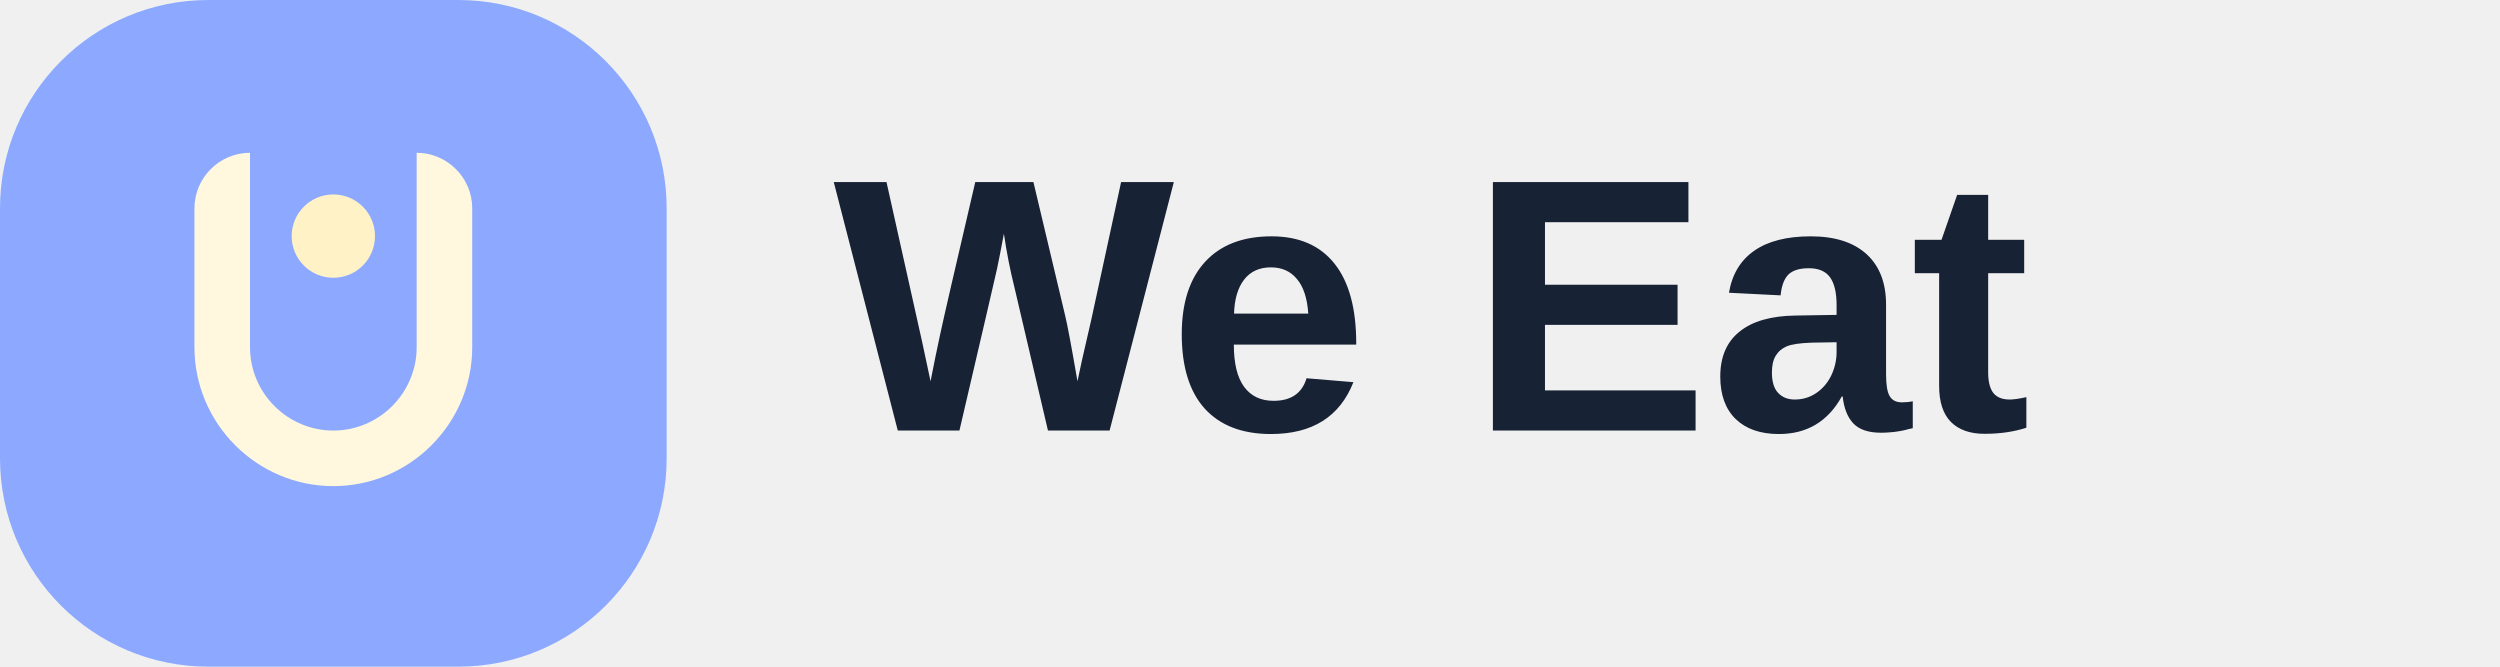
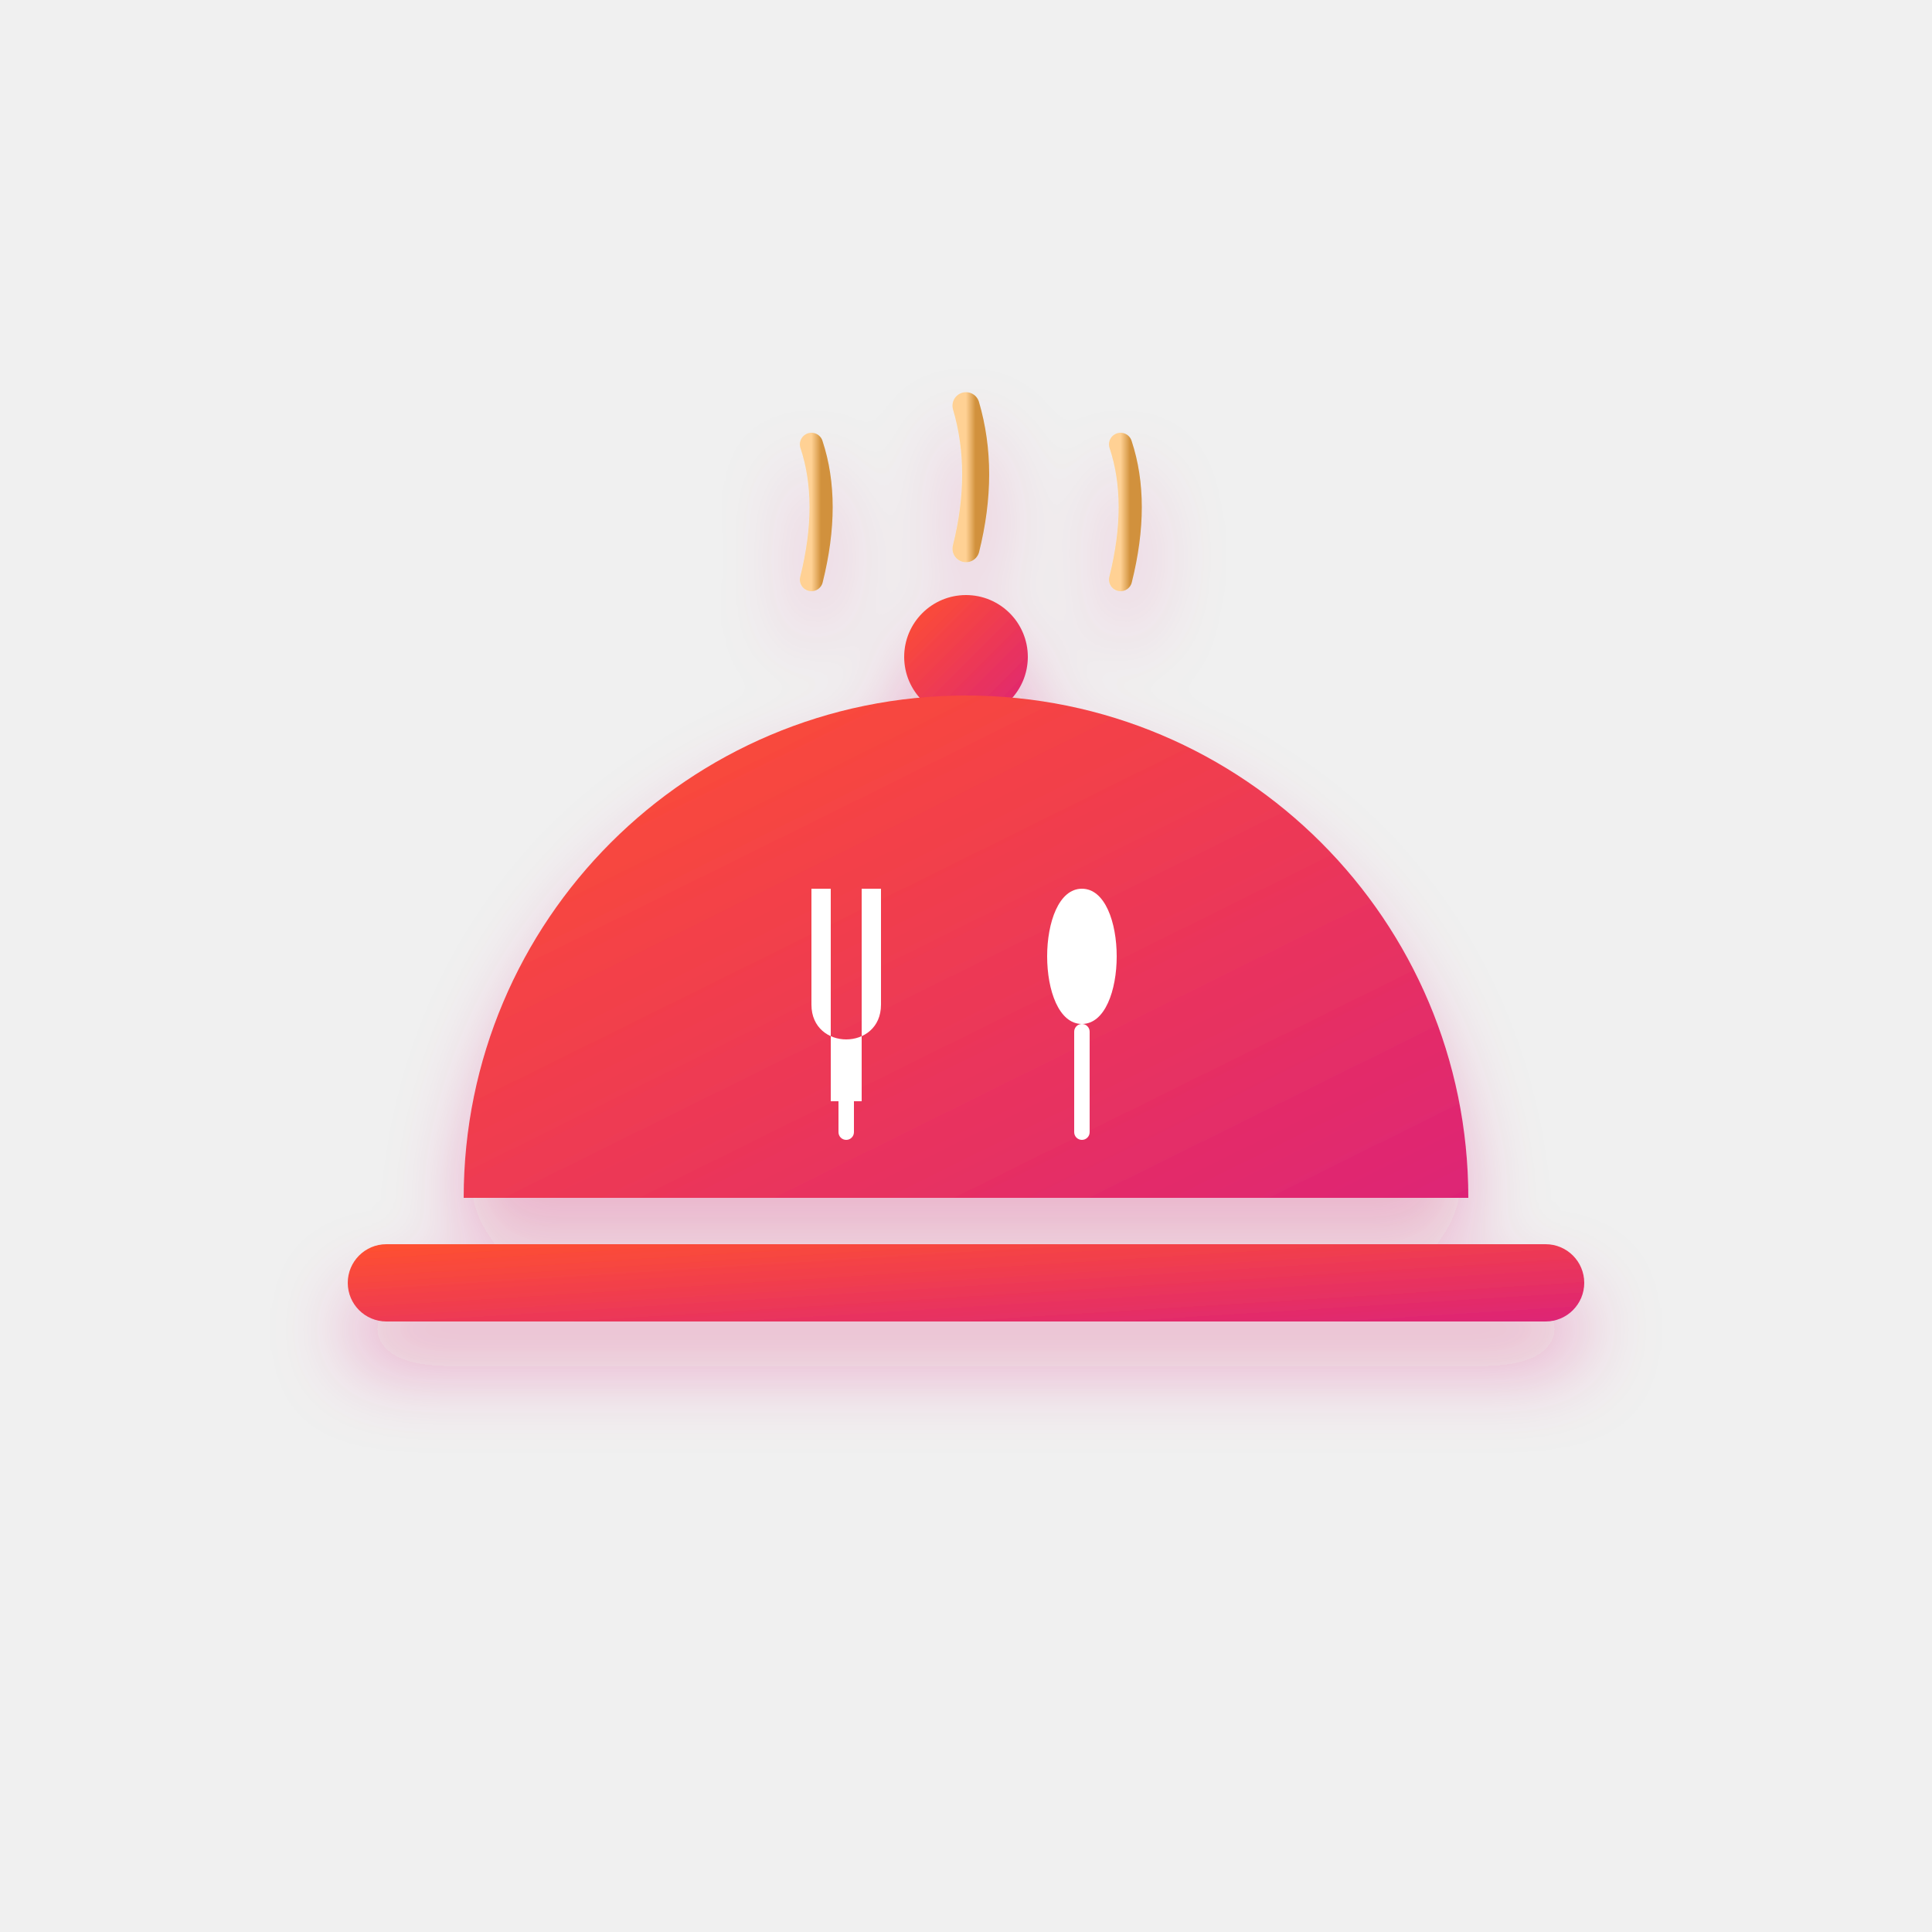
- <svg xmlns="http://www.w3.org/2000/svg" width="180" height="48" viewBox="0 0 180 48" fill="none">
-   <rect width="48" height="48" rx="15" fill="#8CA9FF" />
-   <path d="M14 15C14 12.8 15.8 11 18 11V25C18 28.3 20.7 31 24 31C27.3 31 30 28.3 30 25V11C32.2 11 34 12.8 34 15V25C34 30.5 29.5 35 24 35C18.5 35 14 30.5 14 25V15Z" fill="#FFF8DE" />
-   <circle cx="24" cy="17" r="3" fill="#FFF2C6" />
-   <text x="60" y="31" font-family="Arial, sans-serif" font-size="26" font-weight="700" fill="#182235">We Eat</text>
+ <svg xmlns="http://www.w3.org/2000/svg" viewBox="0 0 500 500" width="100%" height="100%">
+   <defs>
+     <linearGradient id="foodGrad" x1="0%" y1="0%" x2="100%" y2="100%">
+       <stop offset="0%" stop-color="#FF512F" />
+       <stop offset="100%" stop-color="#DD2476" />
+     </linearGradient>
+     <linearGradient id="goldGrad" x1="0%" y1="0%" x2="100%" y2="0%">
+       <stop offset="0%" stop-color="#FFD194" />
+       <stop offset="100%" stop-color="#D1913C" />
+     </linearGradient>
+     <filter id="softShadow" x="-20%" y="-20%" width="140%" height="140%">
+       <feDropShadow dx="0" dy="12" stdDeviation="10" flood-color="#DD2476" flood-opacity="0.3" />
+     </filter>
+   </defs>
+   <g filter="url(#softShadow)" transform="translate(0, 100)">
+     <path d="M 210 50 Q 215 30 210 15" stroke="url(#goldGrad)" stroke-width="6" stroke-linecap="round" fill="none" />
+     <path d="M 250 42 Q 255 22 250 5" stroke="url(#goldGrad)" stroke-width="7" stroke-linecap="round" fill="none" />
+     <path d="M 290 50 Q 295 30 290 15" stroke="url(#goldGrad)" stroke-width="6" stroke-linecap="round" fill="none" />
+     <circle cx="250" cy="70" r="16" fill="url(#foodGrad)" />
+     <path d="M 120 210 A 130 130 0 0 1 380 210 Z" fill="url(#foodGrad)" />
+     <rect x="90" y="222" width="320" height="20" rx="10" fill="url(#foodGrad)" />
+     <g fill="#FFFFFF">
+       <path d="M 215 130 V 185 H 223 V 130 H 228 V 160 C 228 172 210 172 210 160 V 130 H 215 Z" />
+       <rect x="217" y="170" width="4" height="25" rx="2" />
+       <path d="M 280 130 C 268 130 268 165 280 165 C 292 165 292 130 280 130 Z" />
+       <rect x="278" y="165" width="4" height="30" rx="2" />
+     </g>
+   </g>
</svg>
